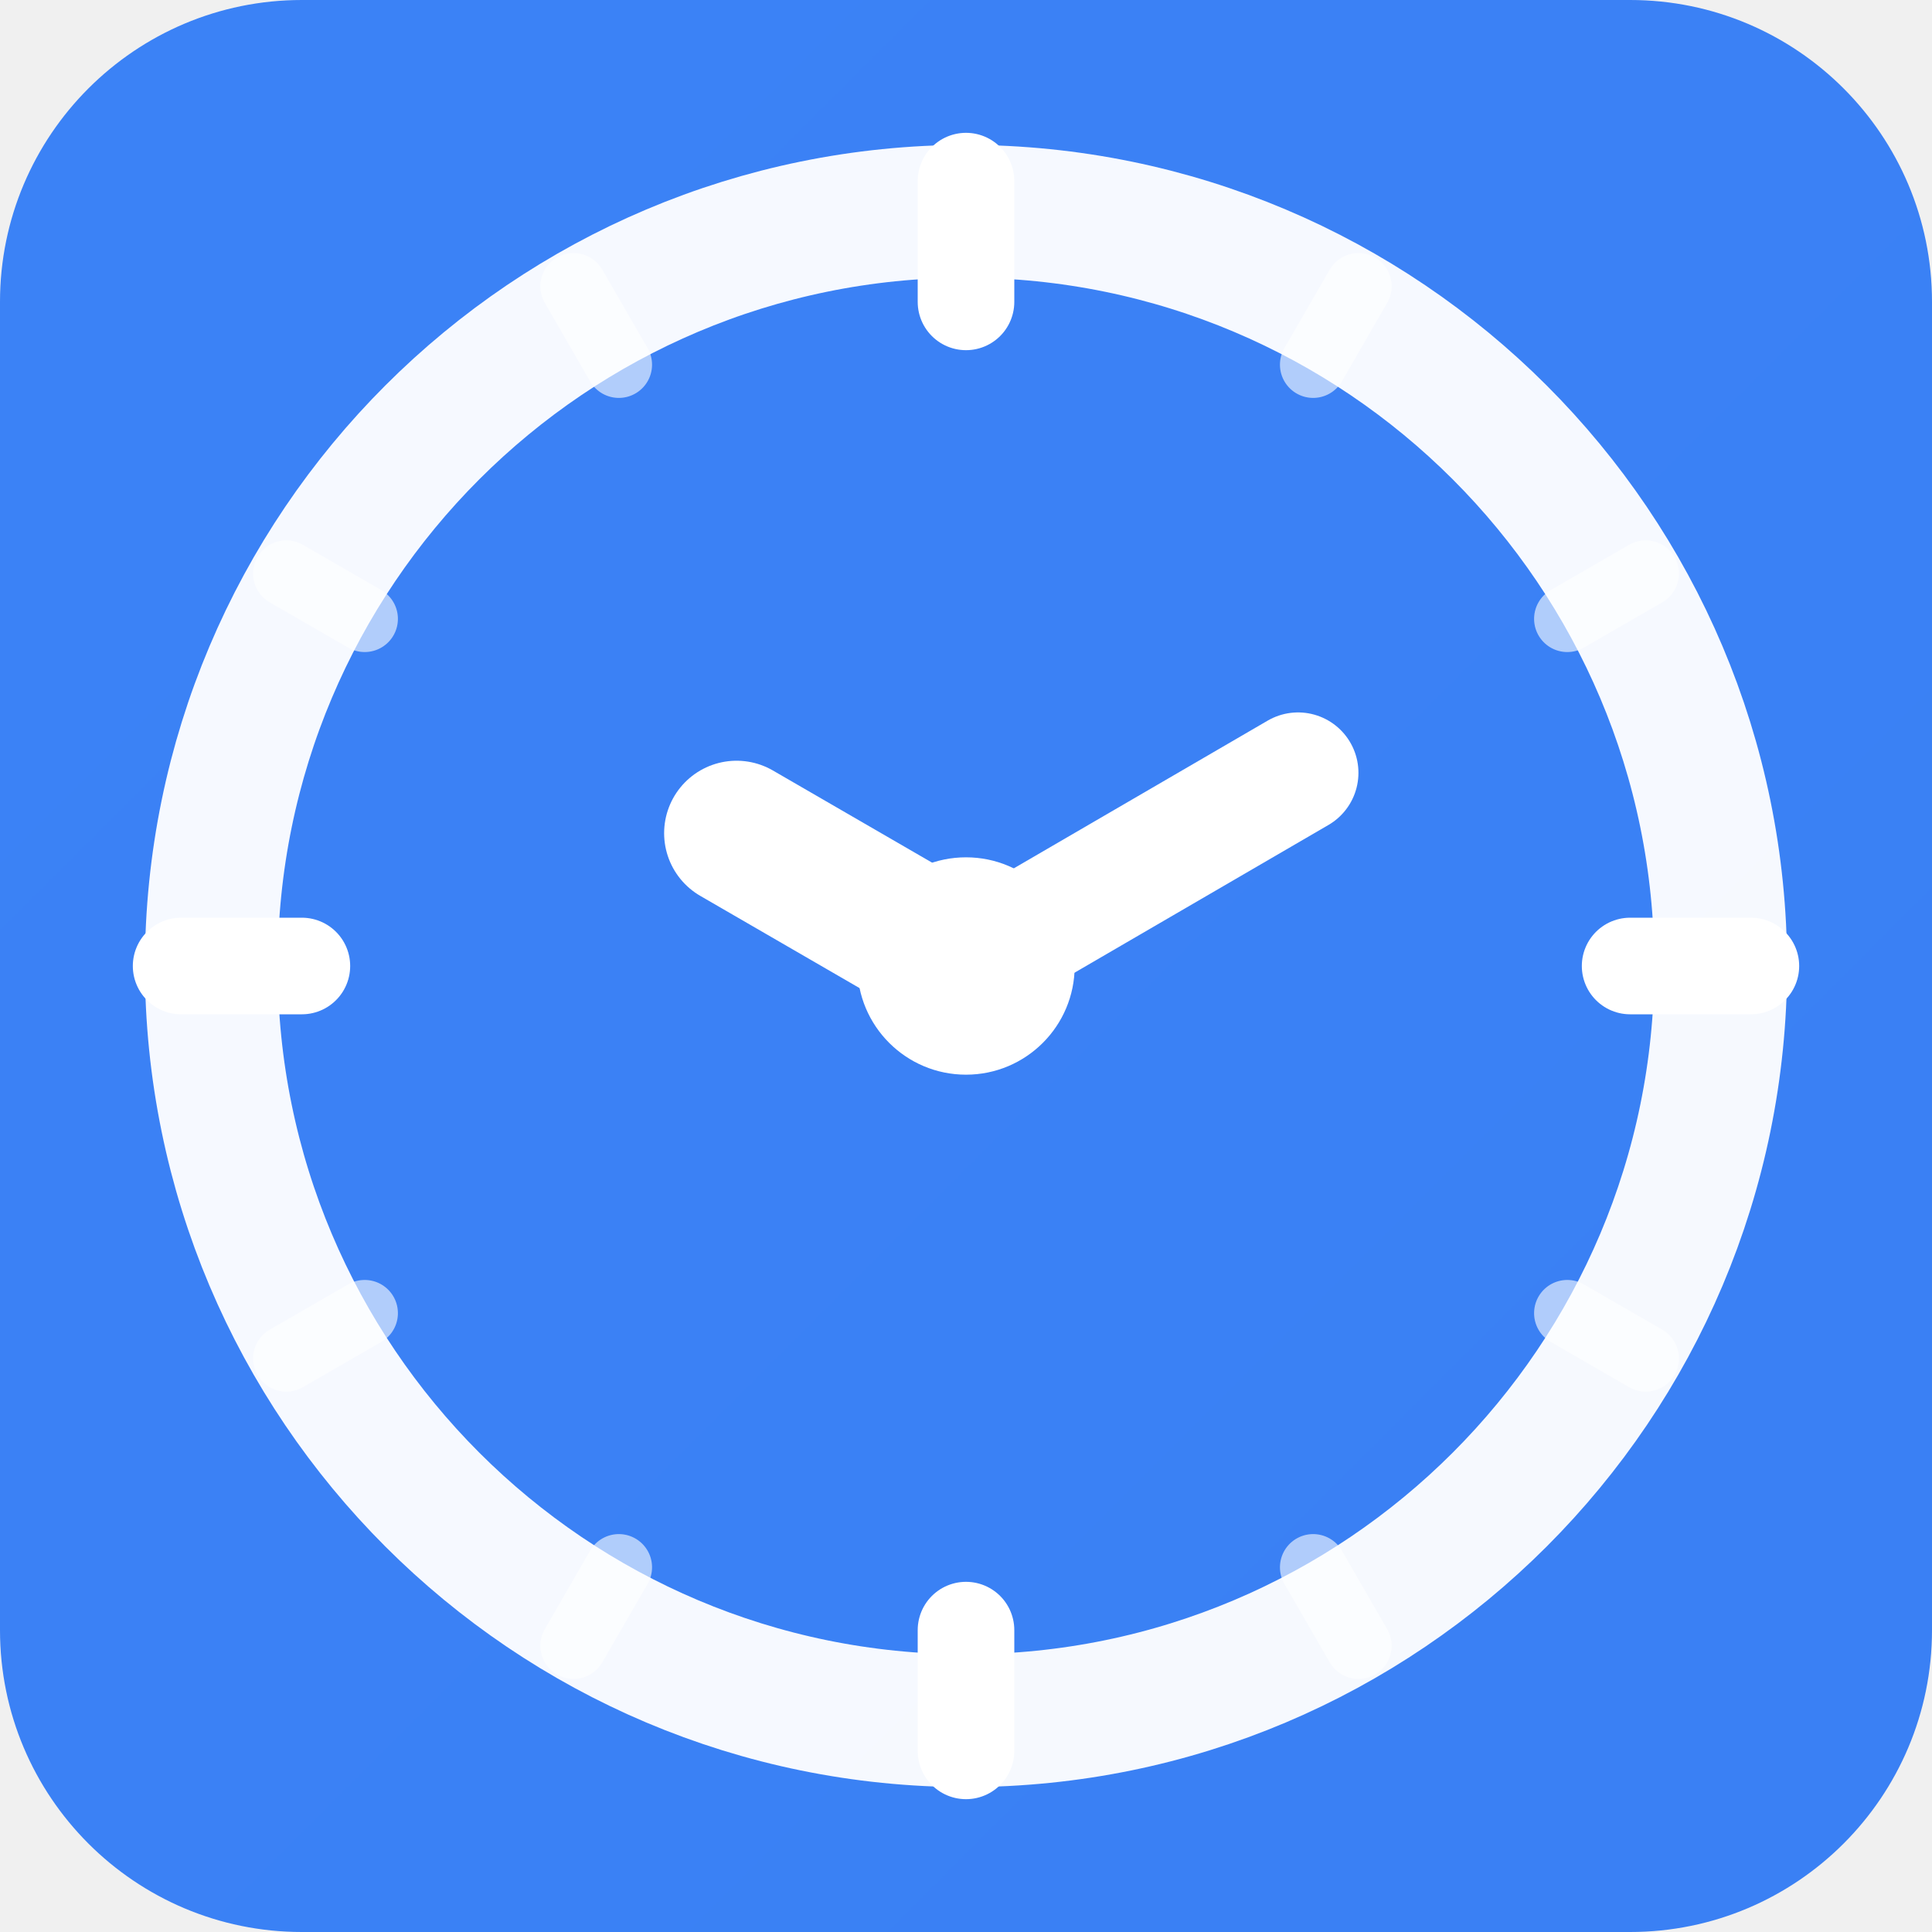
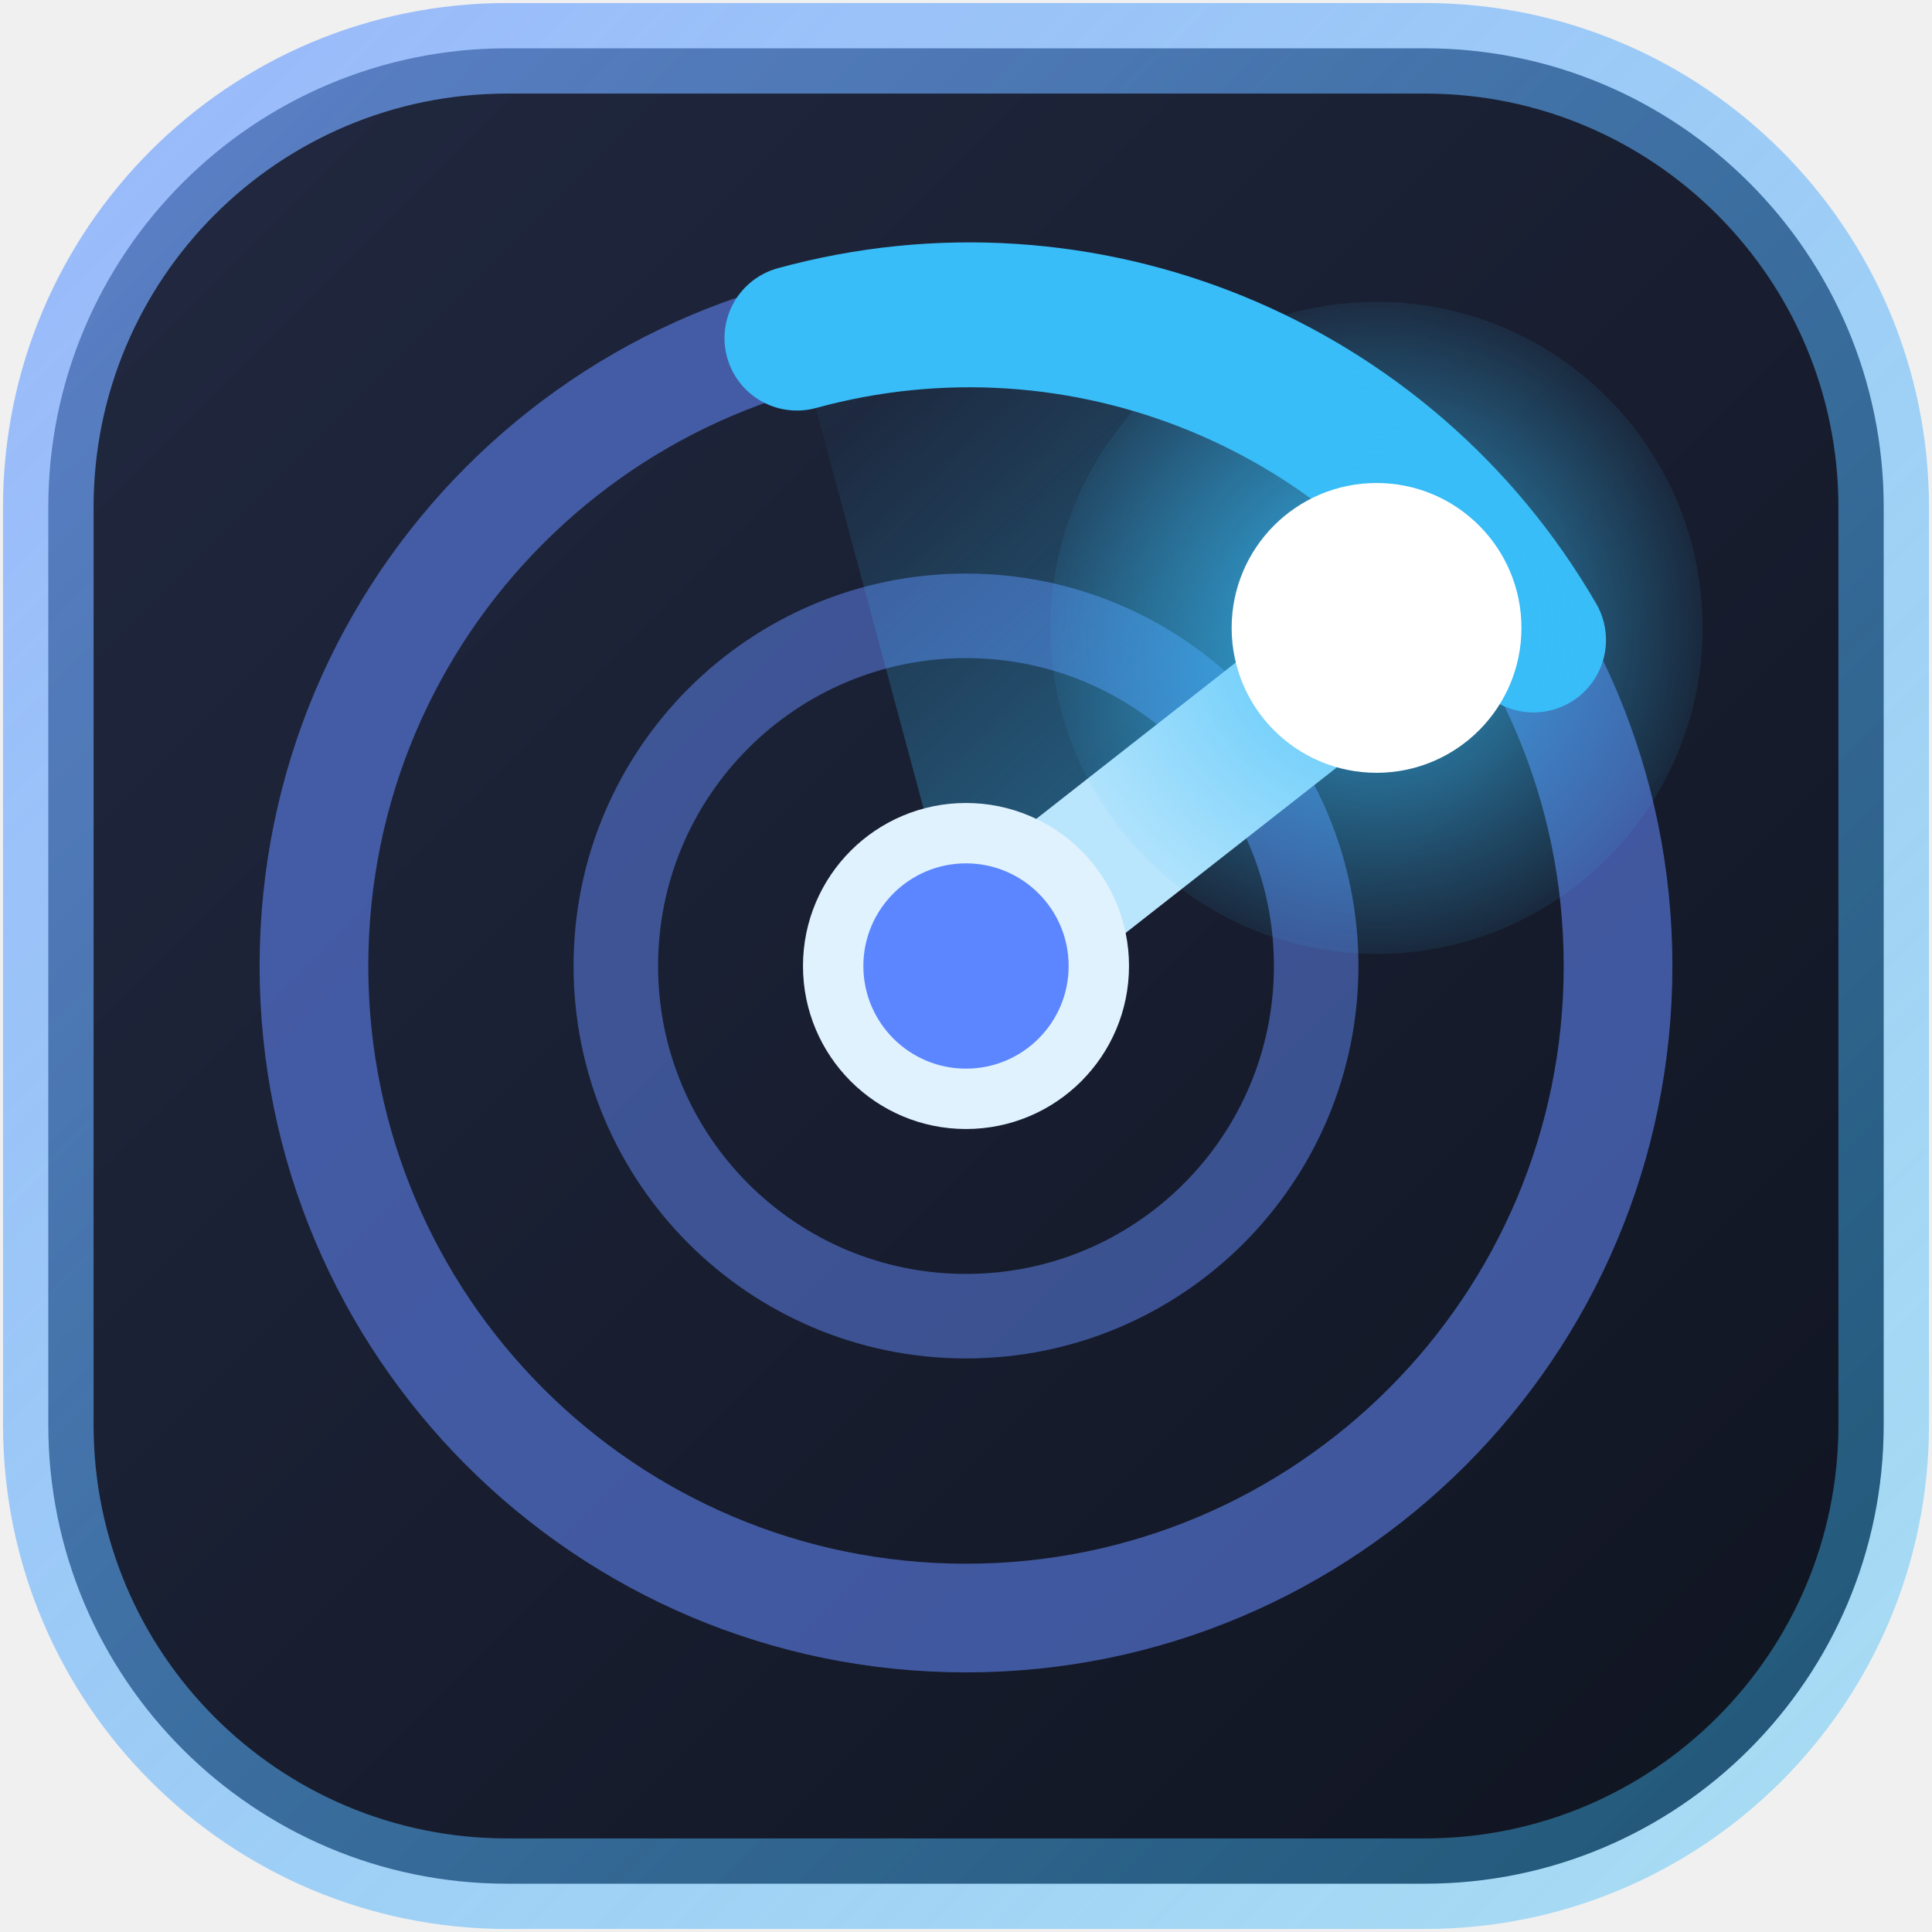
<svg xmlns="http://www.w3.org/2000/svg" viewBox="0 0 32 32">
  <defs>
-     <linearGradient id="bg" x1="0" y1="0" x2="32" y2="32">
-       <stop offset="0%" stop-color="#3b82f6" />
-       <stop offset="100%" stop-color="#1e40af" />
+     <linearGradient id="bg" x1="0" y1="0" x2="32" y2="32" gradientUnits="userSpaceOnUse">
+       <stop offset="0%" stop-color="#222a42" />
+       <stop offset="100%" stop-color="#0f131f" />
    </linearGradient>
+     <linearGradient id="border" x1="0" y1="0" x2="32" y2="32" gradientUnits="userSpaceOnUse">
+       <stop offset="0%" stop-color="#7aa2ff" stop-opacity="0.72" />
+       <stop offset="100%" stop-color="#38bdf8" stop-opacity="0.38" />
+     </linearGradient>
+     <linearGradient id="sweep" x1="16" y1="5" x2="26" y2="16" gradientUnits="userSpaceOnUse">
+       <stop offset="0%" stop-color="#38bdf8" stop-opacity="0.04" />
+       <stop offset="100%" stop-color="#38bdf8" stop-opacity="0.68" />
+     </linearGradient>
+     <radialGradient id="glow" cx="22.8" cy="10.4" r="6" gradientUnits="userSpaceOnUse">
+       <stop offset="0%" stop-color="#38bdf8" stop-opacity="0.82" />
+       <stop offset="100%" stop-color="#38bdf8" stop-opacity="0" />
+     </radialGradient>
  </defs>
-   <rect x="0" y="0" width="32" height="32" rx="5" fill="url(#bg)" />
-   <circle cx="16" cy="16" r="12.5" fill="none" stroke="#ffffff" stroke-width="2.2" opacity="0.95" />
-   <g transform="translate(16,16)" stroke="#ffffff" stroke-linecap="round">
-     <line y1="-11" y2="-13" stroke-width="1.6" transform="rotate(0)" />
-     <line y1="-11" y2="-13" stroke-width="1.6" transform="rotate(90)" />
-     <line y1="-11" y2="-13" stroke-width="1.6" transform="rotate(180)" />
-     <line y1="-11" y2="-13" stroke-width="1.6" transform="rotate(270)" />
-     <line y1="-11.5" y2="-13" stroke-width="1.1" transform="rotate(30)" opacity="0.6" />
-     <line y1="-11.5" y2="-13" stroke-width="1.1" transform="rotate(60)" opacity="0.6" />
-     <line y1="-11.5" y2="-13" stroke-width="1.1" transform="rotate(120)" opacity="0.6" />
-     <line y1="-11.5" y2="-13" stroke-width="1.1" transform="rotate(150)" opacity="0.6" />
-     <line y1="-11.5" y2="-13" stroke-width="1.1" transform="rotate(210)" opacity="0.6" />
-     <line y1="-11.5" y2="-13" stroke-width="1.1" transform="rotate(240)" opacity="0.6" />
-     <line y1="-11.5" y2="-13" stroke-width="1.1" transform="rotate(300)" opacity="0.6" />
-     <line y1="-11.5" y2="-13" stroke-width="1.1" transform="rotate(330)" opacity="0.6" />
-   </g>
-   <g transform="translate(16,16)" stroke="#ffffff" stroke-linecap="round">
-     <line x1="0" y1="0" x2="-3.8" y2="-2.2" stroke-width="2.4" />
-     <line x1="0" y1="0" x2="5.5" y2="-3.2" stroke-width="2" />
-   </g>
-   <circle cx="16" cy="16" r="1.8" fill="#ffffff" />
+   <rect x="0.8" y="0.8" width="30.4" height="30.4" rx="7.6" fill="url(#bg)" stroke="url(#border)" stroke-width="1.5" />
+   <circle cx="16" cy="16" r="10.8" fill="none" stroke="#648bff" stroke-width="1.8" opacity="0.55" />
+   <circle cx="16" cy="16" r="5.8" fill="none" stroke="#648bff" stroke-width="1.4" opacity="0.48" />
+   <path d="M 16 16 L 13.2 5.6 A 10.8 10.8 0 0 1 25.4 10.6 Z" fill="url(#sweep)" />
+   <path d="M 13.2 5.6 A 10.8 10.8 0 0 1 25.4 10.6" fill="none" stroke="#38bdf8" stroke-width="2.4" stroke-linecap="round" />
+   <line x1="16" y1="16" x2="23.4" y2="10.2" stroke="#bae6fd" stroke-width="2.4" stroke-linecap="round" />
+   <circle cx="22.8" cy="10.4" r="5.4" fill="url(#glow)" />
+   <circle cx="22.8" cy="10.4" r="2.4" fill="#ffffff" />
+   <circle cx="16" cy="16" r="2.2" fill="#5b86ff" stroke="#e0f2fe" stroke-width="1.0" />
</svg>
